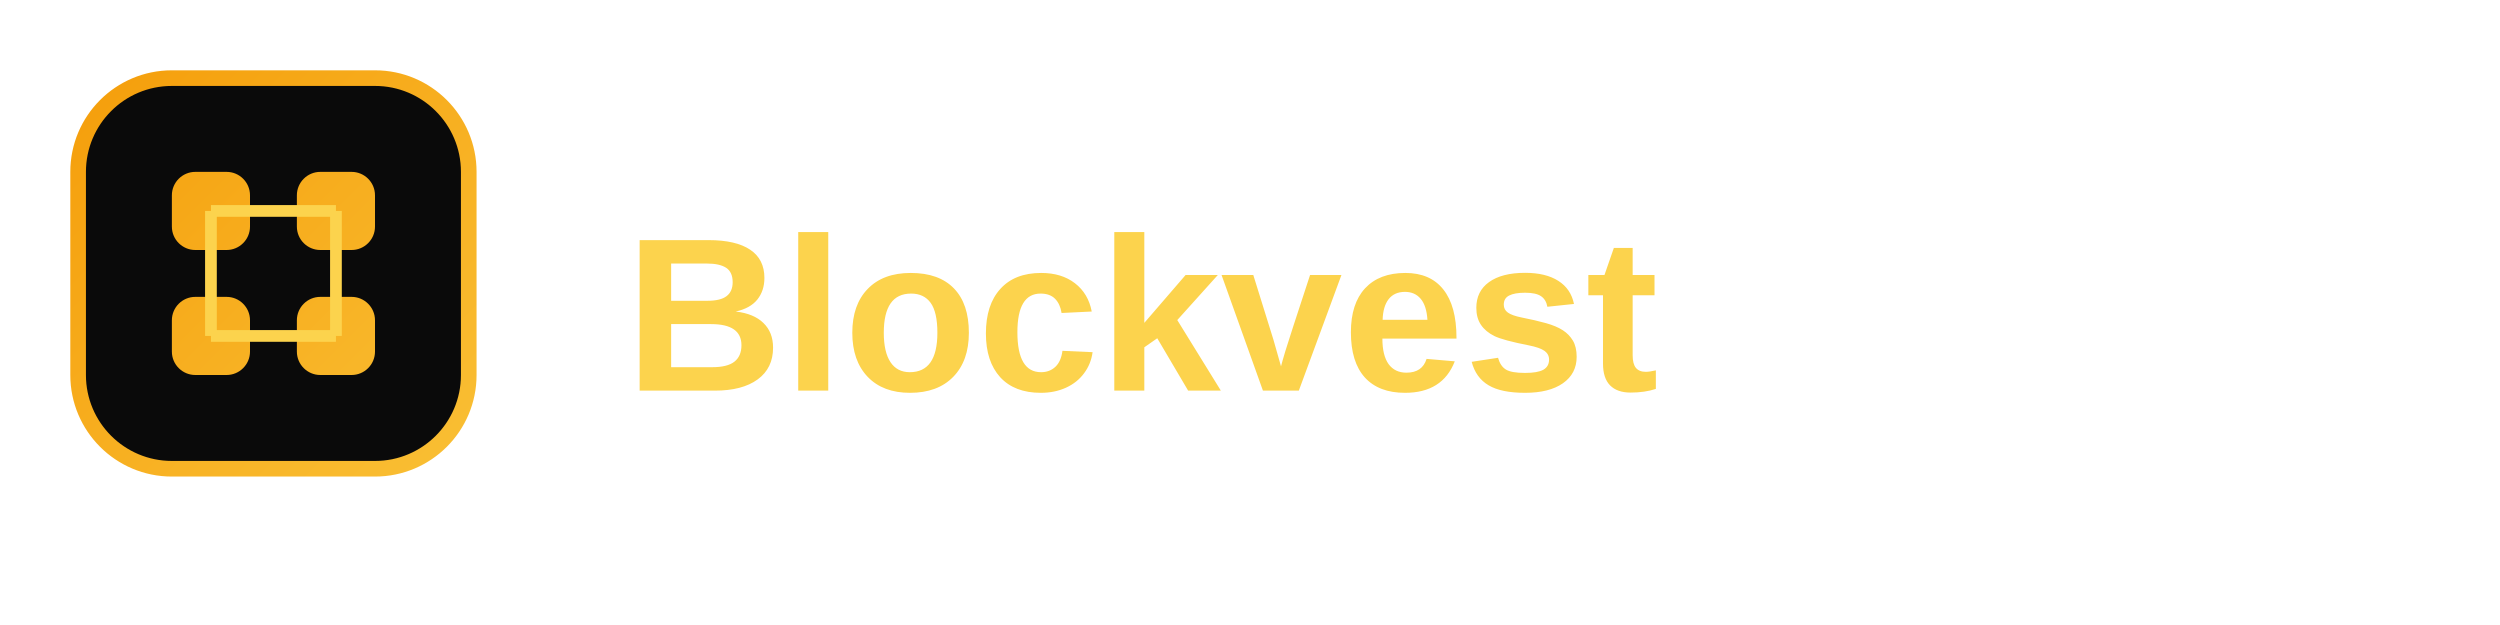
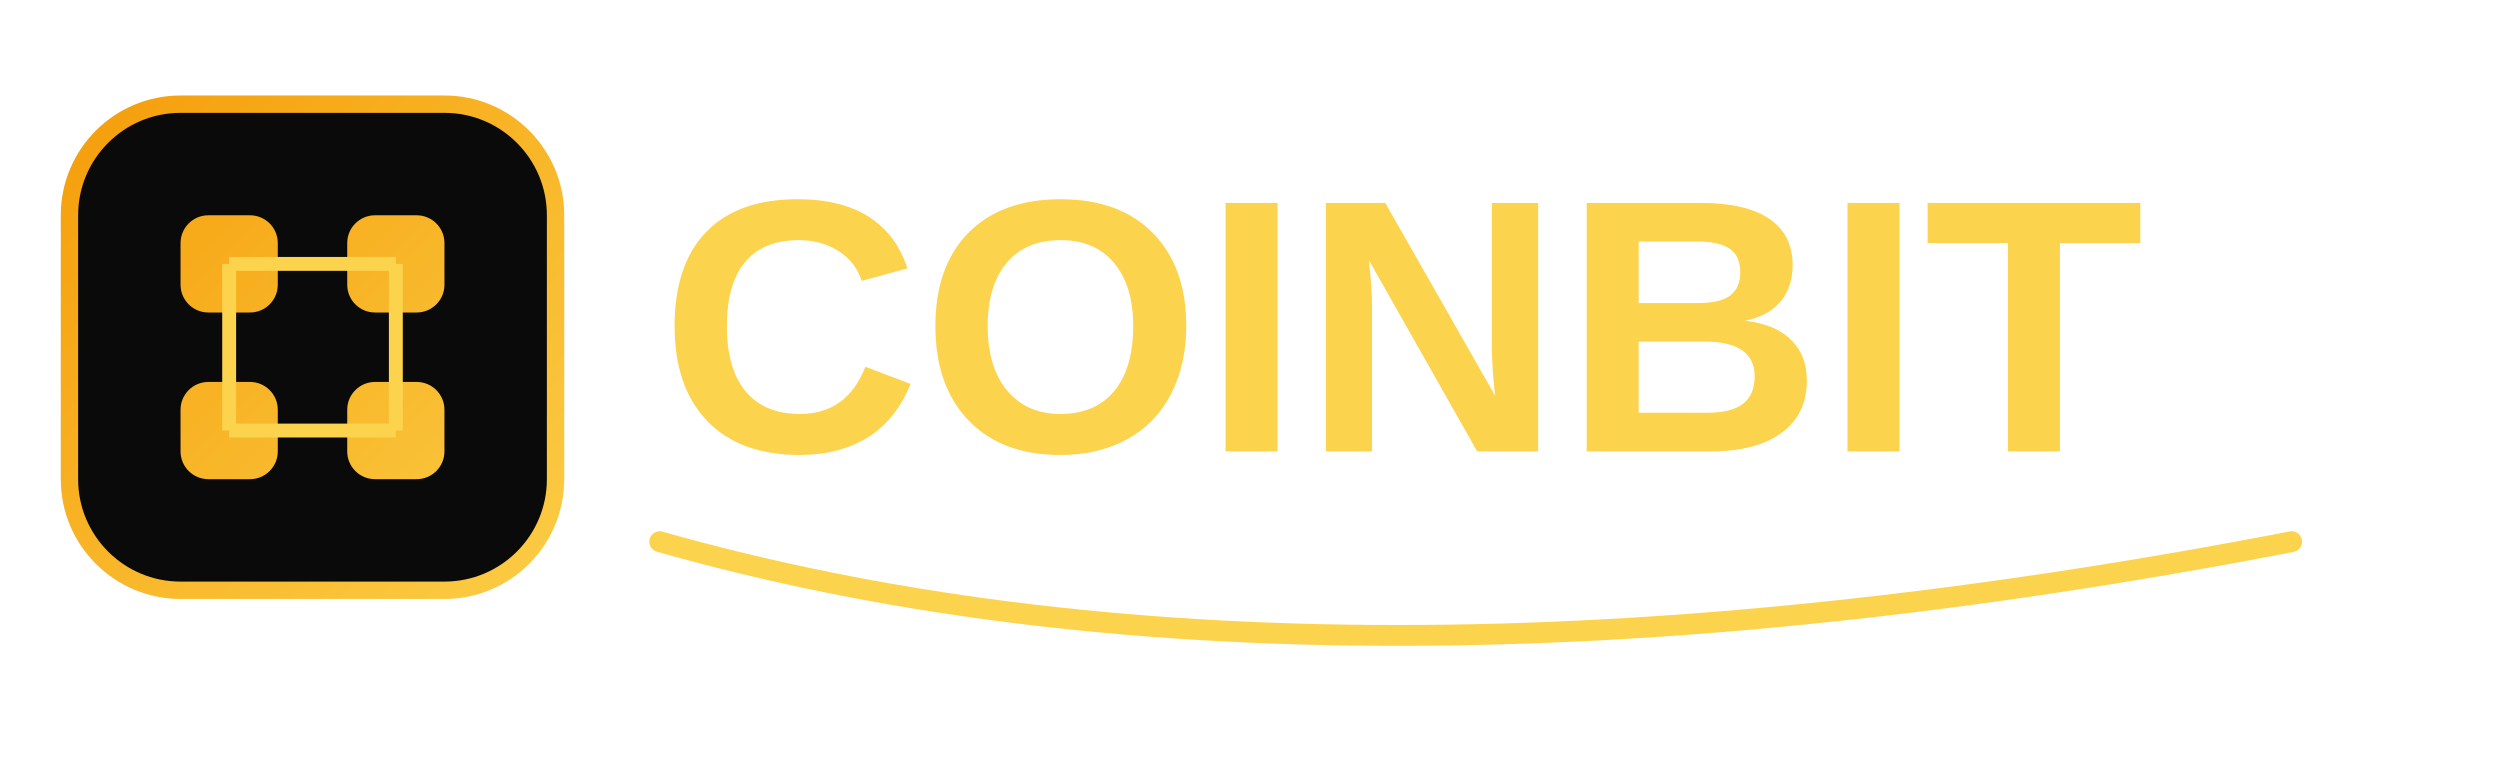
- <svg xmlns="http://www.w3.org/2000/svg" width="320" height="80" viewBox="0 0 320 80" fill="none">
+ <svg xmlns="http://www.w3.org/2000/svg" width="360" height="110" viewBox="0 0 360 110" fill="none">
  <defs>
    <linearGradient id="grad1" x1="0" y1="0" x2="80" y2="80" gradientUnits="userSpaceOnUse">
      <stop offset="0%" stop-color="#F59E0B" />
      <stop offset="100%" stop-color="#FCD34D" />
    </linearGradient>
-     <linearGradient id="textGrad" x1="0" y1="0" x2="200" y2="0">
+     <linearGradient id="textGrad" x1="0" y1="0" x2="260" y2="0">
      <stop offset="0%" stop-color="#FCD34D" />
      <stop offset="100%" stop-color="#F59E0B" />
    </linearGradient>
  </defs>
-   <g transform="translate(10,10)">
-     <rect x="0" y="0" width="50" height="50" rx="12" fill="#0A0A0A" stroke="url(#grad1)" stroke-width="2" />
-     <rect x="12" y="12" width="10" height="10" rx="3" fill="url(#grad1)" />
-     <rect x="28" y="12" width="10" height="10" rx="3" fill="url(#grad1)" />
-     <rect x="12" y="28" width="10" height="10" rx="3" fill="url(#grad1)" />
-     <rect x="28" y="28" width="10" height="10" rx="3" fill="url(#grad1)" />
-     <line x1="17" y1="17" x2="33" y2="17" stroke="#FCD34D" stroke-width="1.5" />
-     <line x1="17" y1="33" x2="33" y2="33" stroke="#FCD34D" stroke-width="1.5" />
-     <line x1="17" y1="17" x2="17" y2="33" stroke="#FCD34D" stroke-width="1.5" />
-     <line x1="33" y1="17" x2="33" y2="33" stroke="#FCD34D" stroke-width="1.5" />
+   <g transform="translate(10,15)">
+     <rect x="0" y="0" width="70" height="70" rx="16" fill="#0A0A0A" stroke="url(#grad1)" stroke-width="2.5" />
+     <rect x="16" y="16" width="14" height="14" rx="4" fill="url(#grad1)" />
+     <rect x="40" y="16" width="14" height="14" rx="4" fill="url(#grad1)" />
+     <rect x="16" y="40" width="14" height="14" rx="4" fill="url(#grad1)" />
+     <rect x="40" y="40" width="14" height="14" rx="4" fill="url(#grad1)" />
+     <line x1="23" y1="23" x2="47" y2="23" stroke="#FCD34D" stroke-width="2" />
+     <line x1="23" y1="47" x2="47" y2="47" stroke="#FCD34D" stroke-width="2" />
+     <line x1="23" y1="23" x2="23" y2="47" stroke="#FCD34D" stroke-width="2" />
+     <line x1="47" y1="23" x2="47" y2="47" stroke="#FCD34D" stroke-width="2" />
  </g>
-   <text x="80" y="50" font-family="Poppins, Arial, sans-serif" font-size="28" font-weight="600" fill="url(#textGrad)">
-     Blockvest
+   <text x="95" y="65" font-family="Poppins, Arial, sans-serif" font-size="52" font-weight="600" fill="url(#textGrad)">
+     COINBIT
  </text>
+   <path d="M95 78 Q190 105 330 78" stroke="url(#textGrad)" stroke-width="3" fill="none" stroke-linecap="round" />
</svg>
